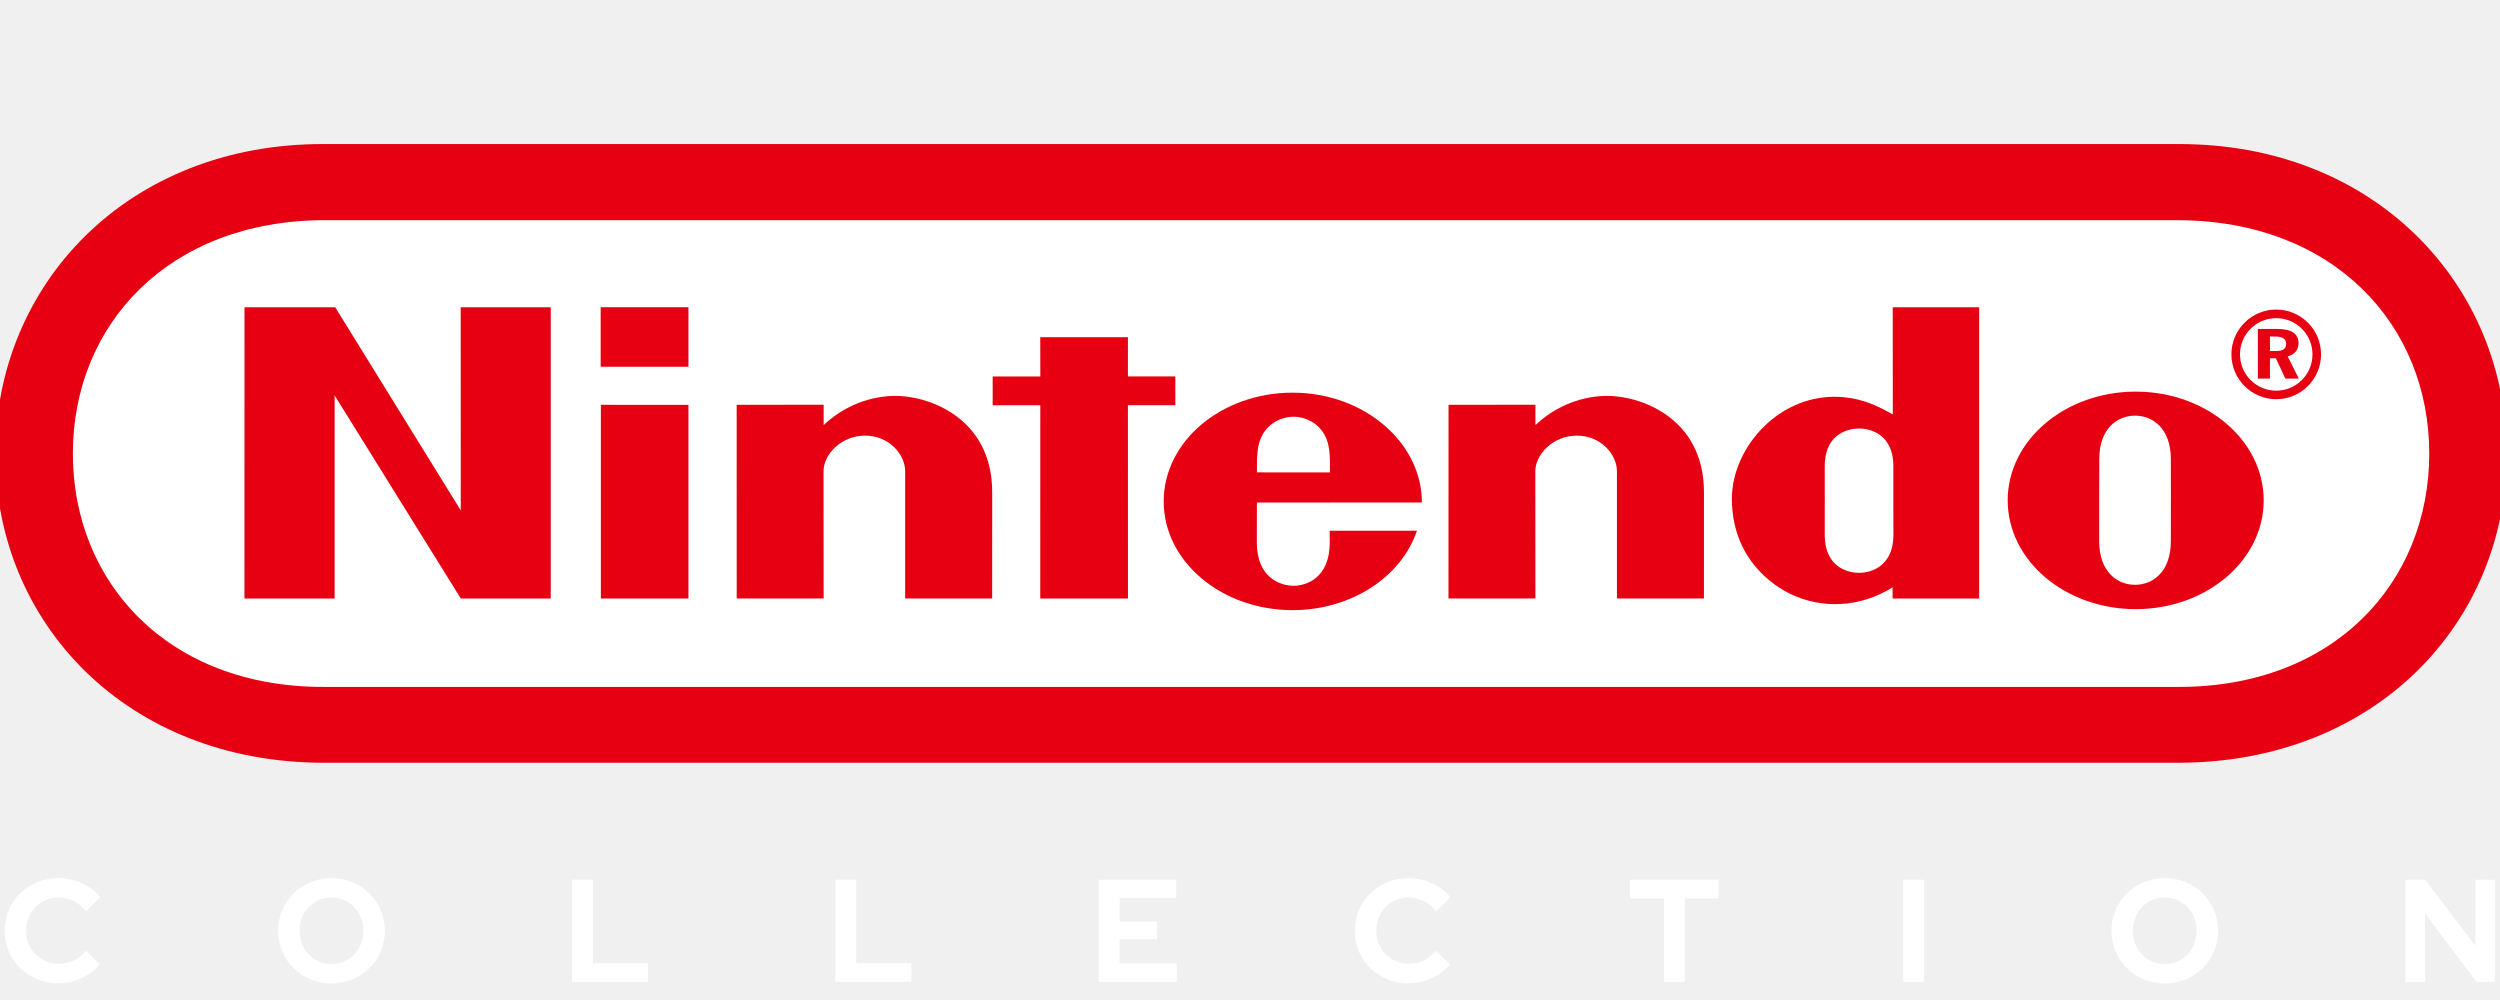
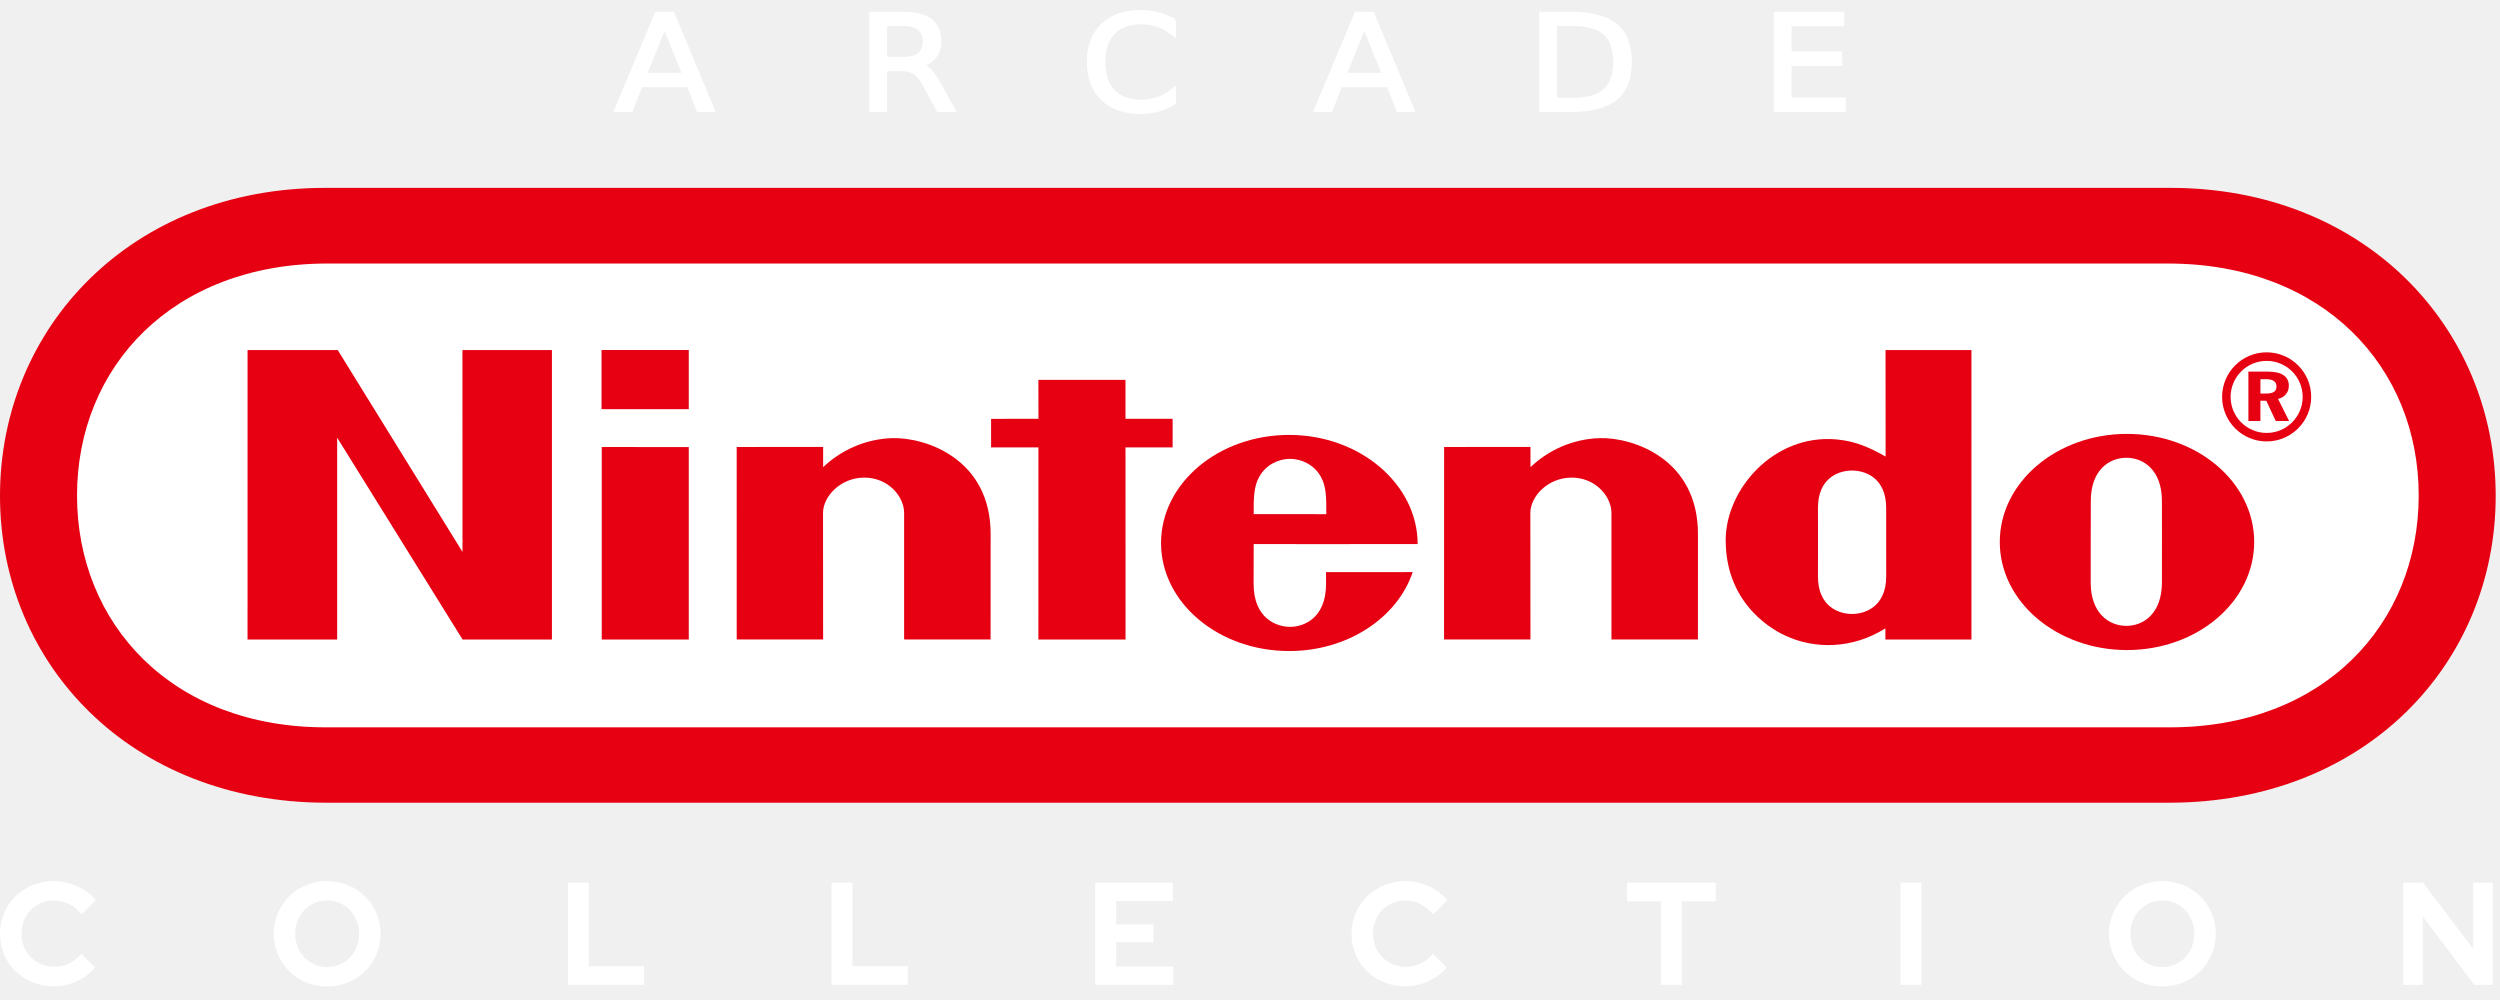
<svg xmlns="http://www.w3.org/2000/svg" width="500" height="200" viewBox="0 0 500 200" version="1.1" id="svg217" style="fill:none">
  <defs id="defs221" />
-   <path d="m 11.676,196.651 c 1.588,-10e-4 3.156,-0.351 4.596,-1.021 1.415,-0.625 2.672,-1.562 3.674,-2.741 v 0 l -2.737,-2.742 c -0.672,0.808 -1.506,1.466 -2.449,1.931 -0.925,0.448 -1.94,0.677 -2.968,0.67 -0.867,0.009 -1.727,-0.153 -2.531,-0.478 -0.804,-0.326 -1.535,-0.807 -2.151,-1.418 -0.594,-0.596 -1.063,-1.305 -1.38,-2.085 -0.34,-0.829 -0.511,-1.716 -0.504,-2.611 -0.009,-0.904 0.157,-1.8 0.49,-2.641 0.311,-0.781 0.771,-1.495 1.355,-2.1 0.586,-0.6 1.286,-1.075 2.06,-1.4 0.806,-0.342 1.674,-0.515 2.55,-0.51 1.056,-0.005 2.099,0.237 3.045,0.707 0.978,0.492 1.834,1.195 2.507,2.058 v 0 l 2.824,-2.83 c -0.993,-1.205 -2.257,-2.16 -3.688,-2.785 -1.471,-0.681 -3.072,-1.034 -4.692,-1.037 -1.447,-0.009 -2.882,0.268 -4.222,0.818 -1.269,0.514 -2.428,1.267 -3.413,2.218 -0.973,0.952 -1.747,2.086 -2.276,3.34 -0.549,1.315 -0.833,2.725 -0.835,4.148 -0.002,1.425 0.277,2.836 0.822,4.151 0.523,1.249 1.292,2.381 2.261,3.327 0.986,0.949 2.145,1.703 3.415,2.216 1.348,0.551 2.793,0.829 4.249,0.815 z m 54.603,0.032 c 1.442,0.009 2.873,-0.267 4.207,-0.818 1.263,-0.512 2.413,-1.27 3.382,-2.229 0.969,-0.959 1.74,-2.1 2.266,-3.358 0.551,-1.305 0.835,-2.71 0.835,-4.127 0,-1.418 -0.284,-2.822 -0.835,-4.127 -0.526,-1.259 -1.297,-2.4 -2.266,-3.358 -0.969,-0.959 -2.119,-1.716 -3.382,-2.229 -2.689,-1.089 -5.696,-1.089 -8.386,0 -1.263,0.512 -2.413,1.27 -3.382,2.229 -0.969,0.958 -1.739,2.099 -2.266,3.358 -0.551,1.305 -0.835,2.71 -0.835,4.127 0,1.418 0.284,2.822 0.835,4.127 0.527,1.258 1.297,2.399 2.266,3.358 0.969,0.959 2.119,1.716 3.382,2.229 1.325,0.548 2.747,0.825 4.18,0.816 z m 0,-3.881 c -0.847,0.008 -1.686,-0.158 -2.466,-0.486 -0.78,-0.329 -1.485,-0.814 -2.072,-1.423 -0.579,-0.612 -1.033,-1.331 -1.34,-2.115 -0.653,-1.695 -0.653,-3.573 0,-5.267 0.309,-0.778 0.764,-1.492 1.34,-2.1 0.586,-0.61 1.291,-1.095 2.072,-1.423 0.78,-0.329 1.619,-0.495 2.466,-0.486 0.871,-0.007 1.735,0.167 2.536,0.51 0.765,0.325 1.456,0.801 2.031,1.4 0.576,0.608 1.031,1.322 1.34,2.1 0.653,1.695 0.653,3.573 0,5.267 -0.306,0.784 -0.761,1.503 -1.34,2.115 -0.575,0.599 -1.266,1.075 -2.031,1.4 -0.801,0.342 -1.664,0.515 -2.534,0.508 z m 63.333,3.56 v -3.733 h -11.037 v -16.689 h -4.175 v 20.419 z m 52.674,0 v -3.733 h -11.037 v -16.689 h -4.178 v 20.419 z m 53.075,0 v -3.675 h -11.438 v -4.844 h 7.464 v -3.56 h -7.464 v -4.663 h 11.325 v -3.675 H 219.742 v 20.419 z m 46.334,0.29 c 1.588,-0.001 3.156,-0.351 4.596,-1.021 1.415,-0.625 2.671,-1.563 3.674,-2.741 v 0 l -2.738,-2.741 c -0.671,0.808 -1.507,1.466 -2.449,1.932 -0.925,0.448 -1.94,0.677 -2.967,0.67 -0.867,0.009 -1.727,-0.153 -2.53,-0.478 -0.804,-0.326 -1.536,-0.807 -2.151,-1.418 -0.595,-0.596 -1.063,-1.305 -1.381,-2.085 -0.34,-0.829 -0.511,-1.716 -0.504,-2.611 -0.009,-0.904 0.158,-1.8 0.49,-2.641 0.31,-0.781 0.77,-1.495 1.353,-2.1 0.586,-0.6 1.286,-1.077 2.06,-1.4 0.805,-0.342 1.674,-0.516 2.549,-0.51 1.06,-0.005 2.107,0.24 3.055,0.712 0.978,0.492 1.834,1.195 2.507,2.058 v 0 l 2.825,-2.83 c -0.993,-1.205 -2.258,-2.16 -3.688,-2.785 -1.471,-0.679 -3.071,-1.033 -4.692,-1.037 -1.447,-0.009 -2.882,0.269 -4.222,0.818 -1.268,0.514 -2.427,1.266 -3.414,2.216 -0.974,0.951 -1.748,2.086 -2.278,3.34 -0.549,1.315 -0.833,2.725 -0.836,4.148 -10e-4,1.425 0.277,2.836 0.822,4.152 0.523,1.248 1.292,2.379 2.26,3.326 0.988,0.949 2.147,1.703 3.415,2.216 1.347,0.548 2.789,0.822 4.242,0.808 z m 55.267,-0.29 V 179.673 h 6.77 v -3.734 h -17.749 v 3.734 h 6.8 v 16.686 z m 47.859,0 v -20.419 h -4.177 v 20.419 z m 48.122,0.322 c 1.442,0.009 2.873,-0.267 4.207,-0.818 1.263,-0.512 2.412,-1.27 3.382,-2.229 0.969,-0.959 1.74,-2.1 2.266,-3.358 0.551,-1.305 0.834,-2.71 0.834,-4.127 0,-1.418 -0.284,-2.822 -0.834,-4.127 -0.526,-1.259 -1.297,-2.4 -2.266,-3.358 -0.97,-0.959 -2.119,-1.716 -3.382,-2.229 -2.689,-1.089 -5.696,-1.089 -8.385,0 -1.263,0.512 -2.411,1.27 -3.381,2.229 -0.968,0.959 -1.738,2.1 -2.266,3.358 -0.552,1.305 -0.836,2.71 -0.836,4.127 0,1.418 0.284,2.822 0.836,4.127 0.527,1.258 1.297,2.399 2.266,3.358 0.97,0.959 2.118,1.716 3.381,2.229 1.325,0.547 2.745,0.825 4.178,0.815 z m 0,-3.881 c -0.867,0.008 -1.726,-0.166 -2.521,-0.51 -0.76,-0.326 -1.447,-0.803 -2.018,-1.4 -0.579,-0.612 -1.034,-1.33 -1.341,-2.115 -0.652,-1.695 -0.652,-3.573 0,-5.267 0.31,-0.778 0.764,-1.492 1.341,-2.1 0.571,-0.597 1.258,-1.074 2.018,-1.4 0.795,-0.344 1.653,-0.518 2.521,-0.51 0.871,-0.007 1.734,0.167 2.534,0.51 0.766,0.325 1.456,0.801 2.032,1.4 0.577,0.608 1.032,1.322 1.34,2.1 0.655,1.695 0.655,3.573 0,5.267 -0.305,0.784 -0.76,1.503 -1.34,2.115 -0.575,0.599 -1.266,1.075 -2.032,1.4 -0.801,0.342 -1.664,0.515 -2.534,0.507 z m 52.067,3.56 V 182.705 l 10.286,13.659 h 3.688 v -20.419 h -3.918 v 13.215 L 485.038,175.945 h -3.978 v 20.419 z" id="path189" style="fill:#ffffff;stroke-width:1.37" />
-   <path d="m 64.765,152.55 c -39.38,-0.013 -65.694,-27.921 -65.694,-61.759 0,-33.837 26.374,-62.065 65.634,-61.979 H 435.71 c 39.26,-0.087 65.634,28.141 65.634,61.979 0,33.837 -26.314,61.745 -65.694,61.759 z" id="path191" style="fill:#e60012;stroke-width:1.38" />
-   <path d="m 64.885,44.034 c -31.176,0.06 -50.313,20.897 -50.313,46.677 0,25.773 19.016,46.784 50.313,46.671 H 435.529 c 31.297,0.107 50.32,-20.897 50.32,-46.671 0,-25.773 -19.136,-46.611 -50.313,-46.671 z" id="path193" style="fill:#ffffff;stroke-width:1.38" />
-   <path d="m 446.281,70.875 c 0,-4.949 4.015,-8.965 8.965,-8.965 4.95,0 8.965,4.015 8.965,8.965 0,4.949 -4.015,8.965 -8.965,8.965 -4.95,0 -8.965,-4.015 -8.965,-8.965 z m 8.965,7.257 c 4.002,0 7.25,-3.248 7.25,-7.25 0,-4.009 -3.248,-7.251 -7.25,-7.251 -4.003,0 -7.251,3.248 -7.251,7.251 0,4.002 3.248,7.25 7.251,7.25 z" id="path195" style="clip-rule:evenodd;fill:#e60012;fill-rule:evenodd;stroke-width:1.38" />
-   <path d="m 459.709,68.653 c 0,-1.901 -1.407,-2.862 -4.242,-2.862 h -3.895 v 9.932 h 2.42 v -4.069 h 1.181 l 1.901,4.069 h 2.688 l -2.222,-4.436 c 1.354,-0.34 2.168,-1.327 2.168,-2.635 z m -4.536,1.548 h -1.18 v -2.888 h 1.06 c 1.454,0 2.168,0.447 2.168,1.481 0,0.987 -0.666,1.407 -2.048,1.407 z" id="path197" style="clip-rule:evenodd;fill:#e60012;fill-rule:evenodd;stroke-width:1.38" />
-   <path d="m 265.949,108.501 c 0,-2.174 -0.014,-2.348 -0.014,-2.348 l 17.45,-0.014 c -3.048,9.145 -13.033,15.888 -24.853,15.888 -14.247,0 -25.794,-9.732 -25.794,-21.745 0,-12.013 11.547,-21.751 25.794,-21.751 14.247,0 25.846,9.952 25.846,21.965 0,0.02 -32.997,0.007 -32.997,0.007 0,0 -0.014,5.876 -0.014,7.997 0,7.084 4.743,8.658 7.331,8.658 2.587,0 7.25,-1.574 7.25,-8.658 z M 252.542,86.876 c -1.115,1.934 -1.188,4.202 -1.16,7.597 l 14.613,0.007 c 0.028,-3.395 -0.019,-5.663 -1.133,-7.604 -1.367,-2.387 -3.88,-3.521 -6.16,-3.535 0,0 10e-4,0 0.002,0 h -0.007 c 10e-4,0 0.002,0 0.005,0 -2.281,0.014 -4.794,1.148 -6.16,3.535 z" id="path199" style="clip-rule:evenodd;fill:#e60012;fill-rule:evenodd;stroke-width:1.38" />
-   <path d="m 321.05,79.179 c 6.55,-0.187 19.837,4.102 19.745,19.437 -0.014,2.721 -0.007,21.078 -0.007,21.078 h -17.403 c 0,0 0,-23.019 0,-25.44 0,-3.375 -3.229,-7.13 -8.005,-7.13 -4.769,0 -8.316,3.755 -8.316,7.13 0,1.654 0.019,25.44 0.019,25.44 h -17.389 l 0.014,-38.733 17.382,-0.014 c 0,0 -0.021,3.115 0,4.075 3.349,-3.195 8.177,-5.676 13.96,-5.843 z" id="path201" style="fill:#e60012;stroke-width:1.38" />
-   <path d="m 178.697,79.179 c 6.55,-0.187 19.837,4.102 19.743,19.437 -0.014,2.721 -0.007,21.078 -0.007,21.078 h -17.402 c 0,0 0,-23.019 0,-25.44 0,-3.375 -3.229,-7.13 -8.005,-7.13 -4.769,0 -8.318,3.755 -8.318,7.13 0,1.654 0.021,25.44 0.021,25.44 h -17.389 l -0.007,-38.733 17.402,-0.014 c 0,0 -0.019,3.115 0,4.075 3.349,-3.195 8.172,-5.676 13.962,-5.843 z" id="path203" style="fill:#e60012;stroke-width:1.38" />
-   <path d="m 395.836,61.456 h -17.288 v 0 c 0,0 0,12.466 0.012,21.431 -2.801,-1.574 -5.755,-3.088 -9.912,-3.455 -12.626,-1.107 -22.271,10.059 -22.271,20.284 0,13.48 10.399,18.47 11.979,19.203 5.891,2.748 13.454,2.755 20.157,-1.454 0,0.36 0.007,2.241 0.007,2.241 h 17.316 z m -17.163,31.763 v 6.924 0 c 0,0 0.007,4.382 0.007,6.87 0,5.983 -4.142,7.551 -6.87,7.551 -2.78,0 -6.863,-1.568 -6.863,-7.551 0,-2.061 0.007,-6.89 0.007,-6.89 0,0 -0.007,-4.916 -0.007,-6.904 0,-5.99 4.083,-7.517 6.87,-7.517 2.721,0 6.857,1.528 6.857,7.517 z" id="path205" style="clip-rule:evenodd;fill:#e60012;fill-rule:evenodd;stroke-width:1.38" />
-   <path d="m 401.539,100.076 c 0,-12.013 11.458,-21.751 25.599,-21.751 14.141,0 25.601,9.738 25.601,21.751 0,12.013 -11.46,21.751 -25.601,21.751 -14.134,0 -25.599,-9.738 -25.599,-21.751 z m 32.63,8.158 c 0,-2.348 0.007,-8.204 0.007,-8.204 l 0.007,0.02 c -0.017,-1.263 -0.015,-4.37 -0.014,-6.749 0,-0.547 0,-1.056 0,-1.495 0,-6.15 -3.662,-8.678 -7.157,-8.678 -3.488,0 -7.156,2.528 -7.156,8.678 0,2.348 -0.014,8.077 -0.014,8.077 0,0 -0.007,6.003 -0.007,8.351 0,6.177 3.662,8.725 7.177,8.725 3.509,0 7.157,-2.548 7.157,-8.725 z" id="path207" style="clip-rule:evenodd;fill:#e60012;fill-rule:evenodd;stroke-width:1.38" />
-   <path d="M 120.133,73.349 V 61.443 h 17.556 v 11.906 z" id="path209" style="fill:#e60012;stroke-width:1.38" />
-   <path d="M 120.173,119.707 V 80.966 l 17.515,0.007 v 38.733 z" id="path211" style="fill:#e60012;stroke-width:1.38" />
-   <path d="m 208.052,119.707 0.007,-38.66 h -9.525 V 75.297 l 9.532,-0.007 -0.014,-7.844 h 17.53 v 7.837 h 9.484 v 5.763 h -9.484 l 0.012,38.66 z" id="path213" style="fill:#e60012;stroke-width:1.38" />
-   <path d="m 48.889,119.707 0.007,-58.25 h 18.149 L 92.152,102.077 92.138,61.456 H 110.148 V 119.707 H 92.165 L 66.925,79.085 v 40.621 z" id="path215" style="fill:#e60012;stroke-width:1.38" />
+   <path d="m 10.758,197.268 c 1.589,-0.001 3.159,-0.351 4.6,-1.022 1.417,-0.625 2.674,-1.563 3.678,-2.744 v 0 l -2.74,-2.745 c -0.672,0.809 -1.508,1.467 -2.451,1.933 -0.926,0.448 -1.942,0.677 -2.971,0.671 -0.868,0.009 -1.729,-0.154 -2.534,-0.479 -0.805,-0.326 -1.537,-0.808 -2.154,-1.419 -0.594,-0.597 -1.064,-1.307 -1.381,-2.087 -0.34,-0.83 -0.512,-1.718 -0.504,-2.614 -0.009,-0.905 0.157,-1.802 0.49,-2.644 0.311,-0.782 0.772,-1.496 1.356,-2.102 0.586,-0.601 1.288,-1.076 2.062,-1.401 0.807,-0.343 1.676,-0.516 2.552,-0.51 1.057,-0.005 2.101,0.237 3.048,0.708 0.979,0.492 1.836,1.196 2.509,2.06 v 0 l 2.827,-2.833 c -0.994,-1.207 -2.259,-2.162 -3.692,-2.788 -1.473,-0.682 -3.075,-1.035 -4.697,-1.038 -1.449,-0.009 -2.885,0.269 -4.226,0.819 -1.27,0.514 -2.43,1.268 -3.417,2.22 -0.974,0.953 -1.749,2.088 -2.279,3.343 -0.55,1.316 -0.834,2.727 -0.836,4.152 -0.002,1.426 0.277,2.839 0.822,4.155 0.524,1.251 1.294,2.383 2.264,3.331 0.987,0.95 2.147,1.704 3.418,2.219 1.35,0.551 2.796,0.83 4.254,0.816 z m 54.658,0.032 c 1.444,0.009 2.876,-0.267 4.211,-0.819 1.265,-0.513 2.415,-1.271 3.386,-2.231 0.97,-0.96 1.741,-2.102 2.268,-3.361 0.552,-1.307 0.836,-2.712 0.836,-4.132 0,-1.419 -0.284,-2.825 -0.836,-4.132 -0.527,-1.26 -1.298,-2.402 -2.268,-3.361 -0.97,-0.96 -2.121,-1.718 -3.386,-2.231 -2.692,-1.09 -5.702,-1.09 -8.394,0 -1.265,0.513 -2.415,1.271 -3.386,2.231 -0.97,0.959 -1.741,2.101 -2.268,3.361 -0.552,1.307 -0.836,2.712 -0.836,4.132 0,1.419 0.284,2.825 0.836,4.132 0.527,1.259 1.298,2.401 2.268,3.361 0.97,0.96 2.121,1.718 3.386,2.231 1.327,0.549 2.749,0.826 4.185,0.817 z m 0,-3.885 c -0.847,0.008 -1.687,-0.158 -2.469,-0.487 -0.781,-0.329 -1.487,-0.815 -2.074,-1.425 -0.579,-0.613 -1.034,-1.333 -1.341,-2.117 -0.654,-1.696 -0.654,-3.576 0,-5.272 0.309,-0.779 0.764,-1.493 1.341,-2.102 0.587,-0.61 1.293,-1.096 2.074,-1.425 0.781,-0.329 1.621,-0.495 2.469,-0.487 0.872,-0.007 1.737,0.167 2.538,0.51 0.766,0.325 1.457,0.802 2.033,1.401 0.577,0.609 1.032,1.323 1.341,2.102 0.654,1.696 0.654,3.576 0,5.272 -0.307,0.784 -0.762,1.504 -1.341,2.117 -0.576,0.599 -1.267,1.076 -2.033,1.401 -0.802,0.343 -1.665,0.516 -2.537,0.509 z m 63.398,3.564 v -3.737 h -11.049 v -16.706 h -4.179 v 20.44 z m 52.727,0 v -3.737 h -11.048 v -16.706 h -4.182 v 20.44 z m 53.13,0 v -3.679 h -11.45 v -4.849 h 7.472 v -3.564 h -7.472 v -4.668 h 11.336 v -3.679 h -15.521 v 20.44 z m 46.382,0.291 c 1.589,-0.001 3.159,-0.351 4.601,-1.022 1.417,-0.625 2.674,-1.565 3.678,-2.744 v 0 l -2.741,-2.744 c -0.672,0.809 -1.508,1.467 -2.452,1.933 -0.926,0.448 -1.942,0.677 -2.97,0.671 -0.868,0.009 -1.729,-0.154 -2.533,-0.479 -0.805,-0.326 -1.537,-0.808 -2.153,-1.419 -0.595,-0.597 -1.064,-1.307 -1.382,-2.087 -0.34,-0.83 -0.511,-1.718 -0.505,-2.614 -0.009,-0.905 0.158,-1.802 0.491,-2.644 0.31,-0.782 0.771,-1.496 1.355,-2.102 0.587,-0.601 1.288,-1.078 2.062,-1.401 0.806,-0.343 1.676,-0.517 2.552,-0.51 1.061,-0.005 2.109,0.24 3.058,0.713 0.979,0.492 1.836,1.196 2.509,2.06 v 0 l 2.828,-2.833 c -0.994,-1.207 -2.26,-2.162 -3.691,-2.788 -1.473,-0.68 -3.074,-1.034 -4.697,-1.038 -1.448,-0.009 -2.885,0.269 -4.226,0.819 -1.27,0.514 -2.43,1.267 -3.417,2.219 -0.975,0.952 -1.75,2.088 -2.28,3.343 -0.55,1.316 -0.834,2.727 -0.836,4.152 -10e-4,1.426 0.277,2.839 0.823,4.156 0.524,1.249 1.293,2.382 2.263,3.329 0.989,0.95 2.149,1.704 3.419,2.219 1.348,0.548 2.792,0.823 4.247,0.809 z m 55.324,-0.291 v -16.706 h 6.777 v -3.738 h -17.767 v 3.738 h 6.807 v 16.703 z m 47.908,0 V 176.539 h -4.181 v 20.44 z m 48.171,0.322 c 1.444,0.009 2.876,-0.267 4.211,-0.819 1.264,-0.513 2.415,-1.271 3.386,-2.231 0.969,-0.96 1.742,-2.102 2.268,-3.361 0.551,-1.307 0.835,-2.712 0.835,-4.132 0,-1.419 -0.284,-2.825 -0.835,-4.132 -0.527,-1.26 -1.299,-2.402 -2.268,-3.361 -0.971,-0.96 -2.121,-1.718 -3.386,-2.231 -2.692,-1.09 -5.702,-1.09 -8.393,0 -1.264,0.513 -2.413,1.271 -3.384,2.231 -0.969,0.96 -1.74,2.102 -2.268,3.361 -0.553,1.307 -0.836,2.712 -0.836,4.132 0,1.419 0.284,2.825 0.836,4.132 0.528,1.259 1.299,2.401 2.268,3.361 0.971,0.96 2.12,1.718 3.384,2.231 1.326,0.547 2.748,0.826 4.182,0.816 z m 0,-3.885 c -0.868,0.008 -1.728,-0.166 -2.523,-0.51 -0.761,-0.326 -1.448,-0.804 -2.02,-1.401 -0.58,-0.613 -1.035,-1.331 -1.342,-2.117 -0.653,-1.696 -0.653,-3.576 0,-5.273 0.31,-0.779 0.765,-1.493 1.342,-2.102 0.572,-0.598 1.259,-1.075 2.02,-1.401 0.795,-0.344 1.655,-0.518 2.523,-0.51 0.872,-0.007 1.736,0.167 2.537,0.51 0.767,0.325 1.458,0.802 2.034,1.401 0.577,0.609 1.033,1.323 1.341,2.102 0.655,1.696 0.655,3.576 0,5.273 -0.306,0.784 -0.761,1.504 -1.341,2.117 -0.576,0.599 -1.267,1.076 -2.034,1.401 -0.802,0.343 -1.666,0.516 -2.537,0.507 z m 52.12,3.564 v -13.673 l 10.297,13.673 h 3.691 v -20.44 h -3.922 v 13.229 L 484.604,176.54 h -3.982 v 20.44 z" id="path189" style="fill:#ffffff;stroke-width:1.371" />
+   <path d="M 65.284,160.541 C 26.149,160.528 5.5160722e-7,132.794 5.5160722e-7,99.168 5.5160722e-7,65.541 26.209,37.49 65.224,37.576 h 368.691 c 39.015,-0.086 65.224,27.966 65.224,61.592 0,33.626 -26.15,61.36 -65.284,61.373 z" id="path191" style="fill:#e60012;stroke-width:1.371" />
+   <path d="m 65.403,52.702 c -30.982,0.06 -49.999,20.767 -49.999,46.386 0,25.612 18.898,46.492 49.999,46.379 H 433.735 c 31.102,0.106 50.006,-20.767 50.006,-46.379 0,-25.613 -19.017,-46.32 -49.999,-46.38 z" id="path193" style="fill:#ffffff;stroke-width:1.371" />
+   <path d="m 444.42,79.375 c 0,-4.918 3.99,-8.909 8.909,-8.909 4.919,0 8.909,3.99 8.909,8.909 0,4.918 -3.99,8.909 -8.909,8.909 -4.919,0 -8.909,-3.99 -8.909,-8.909 z m 8.909,7.212 c 3.977,0 7.205,-3.228 7.205,-7.205 0,-3.984 -3.228,-7.205 -7.205,-7.205 -3.978,0 -7.206,3.228 -7.206,7.205 0,3.977 3.228,7.205 7.206,7.205 z" id="path195" style="clip-rule:evenodd;fill:#e60012;fill-rule:evenodd;stroke-width:1.371" />
+   <path d="m 457.764,77.168 c 0,-1.889 -1.399,-2.844 -4.215,-2.844 h -3.871 v 9.87 h 2.405 v -4.043 h 1.174 l 1.89,4.043 h 2.671 l -2.208,-4.408 c 1.345,-0.338 2.154,-1.319 2.154,-2.618 z m -4.507,1.538 h -1.172 v -2.87 h 1.053 c 1.445,0 2.154,0.444 2.154,1.472 0,0.981 -0.662,1.399 -2.035,1.399 z" id="path197" style="clip-rule:evenodd;fill:#e60012;fill-rule:evenodd;stroke-width:1.371" />
+   <path d="m 265.213,116.766 c 0,-2.161 -0.014,-2.333 -0.014,-2.333 l 17.341,-0.014 c -3.029,9.088 -12.952,15.789 -24.698,15.789 -14.158,0 -25.633,-9.671 -25.633,-21.609 0,-11.938 11.475,-21.616 25.633,-21.616 14.158,0 25.685,9.89 25.685,21.828 0,0.02 -32.791,0.007 -32.791,0.007 0,0 -0.014,5.84 -0.014,7.948 0,7.04 4.713,8.604 7.285,8.604 2.571,0 7.205,-1.564 7.205,-8.604 z M 251.89,95.277 c -1.108,1.922 -1.181,4.176 -1.153,7.55 l 14.522,0.007 c 0.028,-3.374 -0.019,-5.628 -1.126,-7.556 -1.359,-2.372 -3.856,-3.499 -6.121,-3.513 0,0 0.001,0 0.002,0 h -0.007 c 0.001,0 0.002,0 0.005,0 -2.267,0.014 -4.764,1.141 -6.121,3.513 z" id="path199" style="clip-rule:evenodd;fill:#e60012;fill-rule:evenodd;stroke-width:1.371" />
+   <path d="m 319.97,87.628 c 6.509,-0.186 19.713,4.076 19.621,19.315 -0.014,2.704 -0.007,20.946 -0.007,20.946 h -17.294 c 0,0 0,-22.875 0,-25.281 0,-3.354 -3.209,-7.086 -7.955,-7.086 -4.739,0 -8.265,3.732 -8.265,7.086 0,1.644 0.019,25.281 0.019,25.281 H 288.81 l 0.014,-38.492 17.274,-0.014 c 0,0 -0.021,3.095 0,4.05 3.328,-3.175 8.126,-5.641 13.873,-5.806 z" id="path201" style="fill:#e60012;stroke-width:1.371" />
+   <path d="m 178.505,87.628 c 6.509,-0.186 19.713,4.076 19.62,19.315 -0.014,2.704 -0.007,20.946 -0.007,20.946 h -17.293 c 0,0 0,-22.875 0,-25.281 0,-3.354 -3.209,-7.086 -7.955,-7.086 -4.739,0 -8.266,3.732 -8.266,7.086 0,1.644 0.021,25.281 0.021,25.281 h -17.281 l -0.007,-38.492 17.293,-0.014 c 0,0 -0.019,3.095 0,4.05 3.328,-3.175 8.121,-5.641 13.874,-5.806 z" id="path203" style="fill:#e60012;stroke-width:1.371" />
+   <path d="m 394.29,70.016 h -17.181 v 0 c 0,0 0,12.389 0.012,21.297 -2.784,-1.564 -5.72,-3.069 -9.85,-3.433 -12.547,-1.1 -22.132,9.996 -22.132,20.157 0,13.396 10.334,18.354 11.904,19.083 5.854,2.731 13.37,2.738 20.031,-1.445 0,0.358 0.007,2.227 0.007,2.227 h 17.208 z m -17.056,31.565 v 6.88 0 c 0,0 0.007,4.355 0.007,6.827 0,5.946 -4.117,7.504 -6.828,7.504 -2.763,0 -6.821,-1.558 -6.821,-7.504 0,-2.048 0.007,-6.847 0.007,-6.847 0,0 -0.007,-4.885 -0.007,-6.861 0,-5.952 4.058,-7.47 6.828,-7.47 2.704,0 6.814,1.518 6.814,7.47 z" id="path205" style="clip-rule:evenodd;fill:#e60012;fill-rule:evenodd;stroke-width:1.371" />
+   <path d="m 399.957,108.395 c 0,-11.938 11.387,-21.615 25.44,-21.615 14.053,0 25.441,9.678 25.441,21.615 0,11.938 -11.388,21.616 -25.441,21.616 -14.046,0 -25.44,-9.678 -25.44,-21.616 z m 32.426,8.107 c 0,-2.333 0.007,-8.153 0.007,-8.153 l 0.007,0.02 c -0.016,-1.256 -0.015,-4.343 -0.014,-6.707 0,-0.544 0,-1.05 0,-1.486 0,-6.112 -3.639,-8.624 -7.113,-8.624 -3.467,0 -7.111,2.512 -7.111,8.624 0,2.333 -0.014,8.027 -0.014,8.027 0,0 -0.007,5.966 -0.007,8.299 0,6.138 3.639,8.67 7.132,8.67 3.487,0 7.113,-2.532 7.113,-8.67 z" id="path207" style="clip-rule:evenodd;fill:#e60012;fill-rule:evenodd;stroke-width:1.371" />
+   <path d="m 120.307,81.834 v -11.832 h 17.446 v 11.832 z" id="path209" style="fill:#e60012;stroke-width:1.371" />
+   <path d="M 120.347,127.902 V 89.404 l 17.406,0.007 v 38.492 z" id="path211" style="fill:#e60012;stroke-width:1.371" />
+   <path d="m 207.678,127.902 0.007,-38.419 h -9.466 v -5.714 l 9.473,-0.007 -0.014,-7.795 h 17.421 v 7.788 h 9.425 v 5.727 h -9.425 l 0.012,38.419 z" id="path213" style="fill:#e60012;stroke-width:1.371" />
+   <path d="m 49.508,127.902 0.007,-57.887 H 67.551 L 92.5,110.383 92.487,70.016 H 110.384 V 127.902 H 92.514 L 67.431,87.535 v 40.368 z" id="path215" style="fill:#e60012;stroke-width:1.371" />
+   <g id="g48" transform="matrix(0.9960906,0,0,0.9960906,34.92608,-117.802)">
+     <path d="m 98.369,123.564 -3.912,9.676 h 7.838 z m -1.627,-2.592 h 3.269 l 8.123,19.444 h -2.998 l -1.942,-4.988 h -9.608 l -1.942,4.988 h -3.041 z" style="font-style:normal;font-weight:normal;font-size:40px;line-height:125%;font-family:sans-serif;letter-spacing:0px;word-spacing:0px;fill:#ffffff;fill-opacity:1;stroke:#ffffff;stroke-width:0.698;stroke-linecap:butt;stroke-linejoin:miter;stroke-miterlimit:4;stroke-dasharray:none;stroke-opacity:1" id="path36" />
+     <path d="m 149.941,131.3 q 0.928,0.287 1.799,1.224 0.885,0.938 1.77,2.579 l 2.927,5.313 h -3.098 l -2.727,-4.988 q -1.056,-1.953 -2.056,-2.592 -0.985,-0.638 -2.698,-0.638 h -3.141 v 8.218 h -2.884 v -19.444 h 6.51 q 3.655,0 5.454,1.393 1.799,1.393 1.799,4.207 0,1.836 -0.942,3.047 -0.928,1.211 -2.712,1.68 z m -7.224,-8.166 v 6.902 h 3.626 q 2.084,0 3.141,-0.873 1.071,-0.886 1.071,-2.592 0,-1.706 -1.071,-2.566 -1.056,-0.873 -3.141,-0.873 z" style="font-style:normal;font-weight:normal;font-size:40px;line-height:125%;font-family:sans-serif;letter-spacing:0px;word-spacing:0px;fill:#ffffff;fill-opacity:1;stroke:#ffffff;stroke-width:0.698;stroke-linecap:butt;stroke-linejoin:miter;stroke-miterlimit:4;stroke-dasharray:none;stroke-opacity:1" id="path38" />
+     <path d="m 200.697,122.471 v 2.774 q -1.456,-1.237 -3.112,-1.849 -1.642,-0.612 -3.498,-0.612 -3.655,0 -5.596,2.045 -1.942,2.032 -1.942,5.886 0,3.842 1.942,5.886 1.942,2.032 5.596,2.032 1.856,0 3.498,-0.612 1.656,-0.612 3.112,-1.849 v 2.748 q -1.513,0.938 -3.212,1.407 -1.685,0.469 -3.569,0.469 -4.84,0 -7.624,-2.696 -2.784,-2.709 -2.784,-7.384 0,-4.688 2.784,-7.384 2.784,-2.709 7.624,-2.709 1.913,0 3.598,0.469 1.699,0.456 3.184,1.38 z" style="font-style:normal;font-weight:normal;font-size:40px;line-height:125%;font-family:sans-serif;letter-spacing:0px;word-spacing:0px;fill:#ffffff;fill-opacity:1;stroke:#ffffff;stroke-width:0.698;stroke-linecap:butt;stroke-linejoin:miter;stroke-miterlimit:4;stroke-dasharray:none;stroke-opacity:1" id="path40-3" />
+     <path d="m 238.863,123.564 -3.912,9.676 h 7.838 z m -1.627,-2.592 h 3.269 l 8.123,19.444 h -2.998 l -1.942,-4.988 h -9.608 l -1.942,4.988 h -3.041 z" style="font-style:normal;font-weight:normal;font-size:40px;line-height:125%;font-family:sans-serif;letter-spacing:0px;word-spacing:0px;fill:#ffffff;fill-opacity:1;stroke:#ffffff;stroke-width:0.698;stroke-linecap:butt;stroke-linejoin:miter;stroke-miterlimit:4;stroke-dasharray:none;stroke-opacity:1" id="path42" />
+     <path d="m 277.211,123.135 v 15.12 h 3.483 q 4.411,0 6.453,-1.823 2.056,-1.823 2.056,-5.756 0,-3.907 -2.056,-5.717 -2.042,-1.823 -6.453,-1.823 z m -2.884,-2.162 h 5.925 q 6.196,0 9.094,2.357 2.898,2.344 2.898,7.345 0,5.027 -2.912,7.384 -2.912,2.357 -9.08,2.357 h -5.925 z" style="font-style:normal;font-weight:normal;font-size:40px;line-height:125%;font-family:sans-serif;letter-spacing:0px;word-spacing:0px;fill:#ffffff;fill-opacity:1;stroke:#ffffff;stroke-width:0.698;stroke-linecap:butt;stroke-linejoin:miter;stroke-miterlimit:4;stroke-dasharray:none;stroke-opacity:1" id="path44" />
+     <path d="m 321.429,120.973 h 13.477 v 2.214 h -10.593 v 5.756 h 10.15 v 2.214 h -10.15 v 7.046 h 10.85 v 2.214 h -13.734 z" style="font-style:normal;font-weight:normal;font-size:40px;line-height:125%;font-family:sans-serif;letter-spacing:0px;word-spacing:0px;fill:#ffffff;fill-opacity:1;stroke:#ffffff;stroke-width:0.698;stroke-linecap:butt;stroke-linejoin:miter;stroke-miterlimit:4;stroke-dasharray:none;stroke-opacity:1" id="path46" />
+   </g>
</svg>
